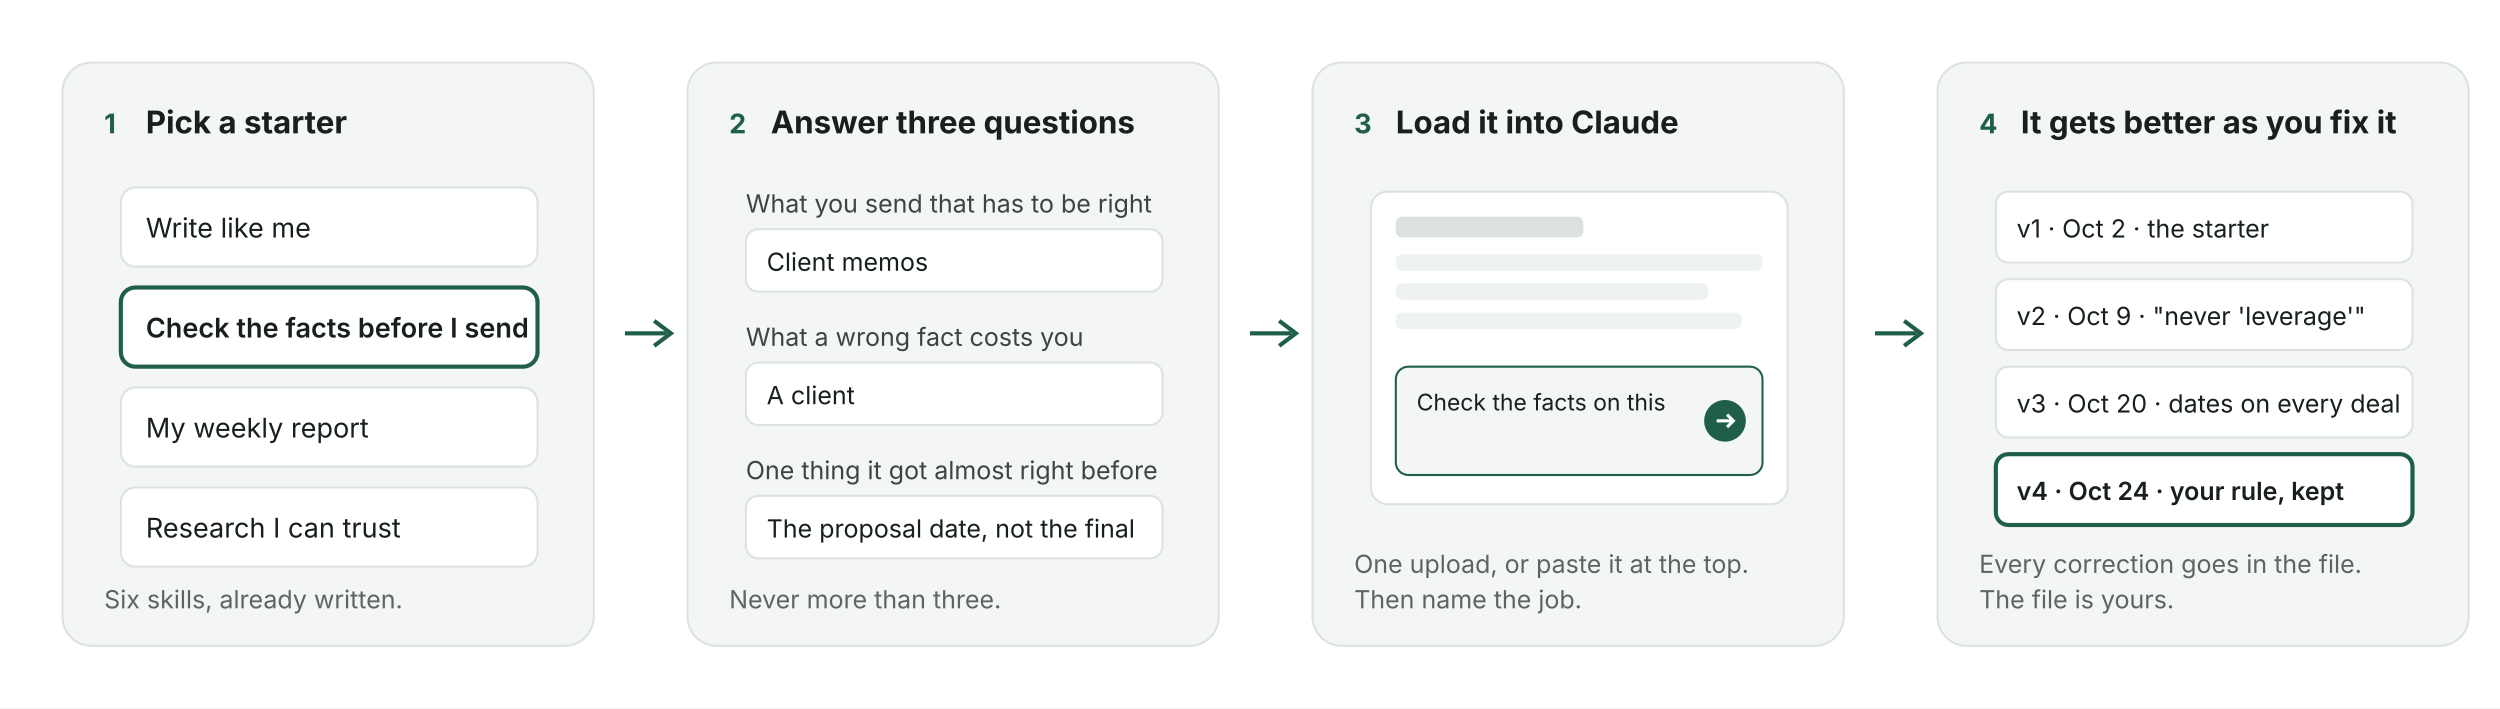
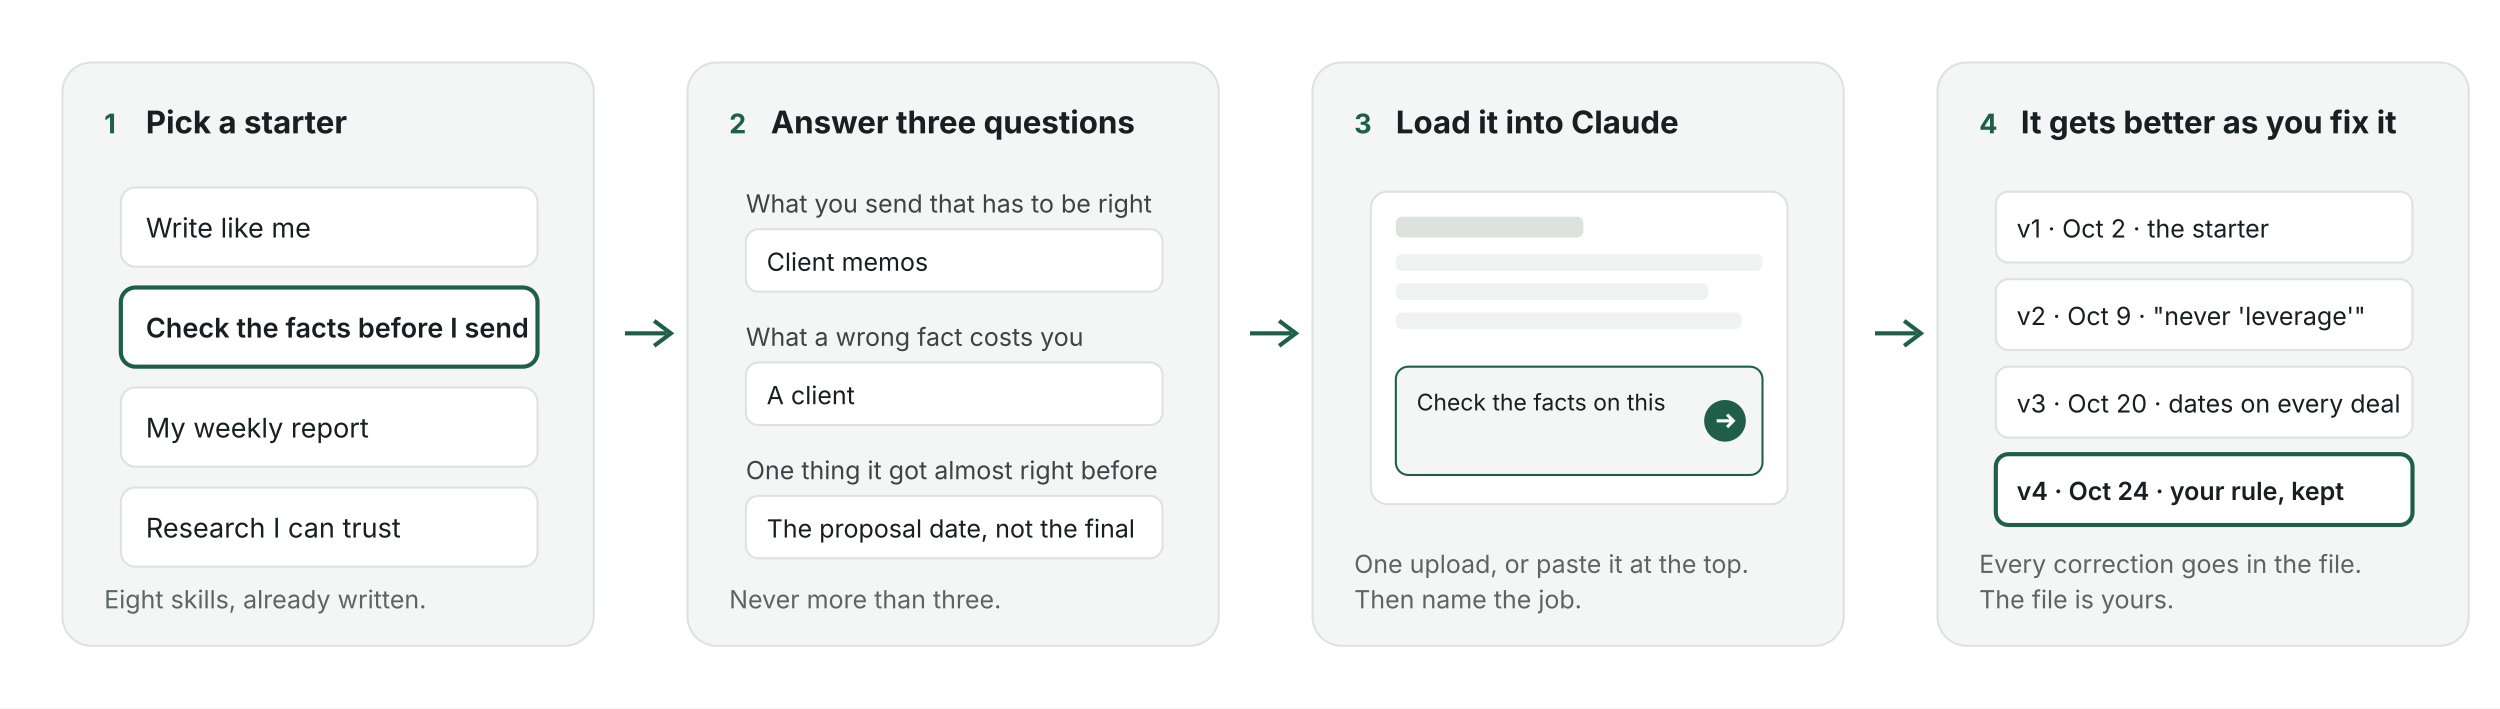
<svg xmlns="http://www.w3.org/2000/svg" width="1200" height="340" viewBox="0 0 1200 340" font-family="Inter, Helvetica, Arial, sans-serif">
  <rect width="1200" height="340" fill="#ffffff" />
  <g id="p1" transform="translate(30,30)">
    <rect width="255" height="280" rx="14" fill="#F3F6F4" stroke="#DCE3DF" />
    <text x="20" y="34" font-size="13" font-weight="700" fill="#1F5F4A">1</text>
    <text x="40" y="34" font-size="15" font-weight="700" fill="#17201F">Pick a starter</text>
    <g transform="translate(28,60)">
      <rect width="200" height="38" rx="7" fill="#ffffff" stroke="#DCE3DF" />
      <text x="12" y="24" font-size="13" fill="#17201F">Write like me</text>
      <rect y="48" width="200" height="38" rx="7" fill="#ffffff" stroke="#1F5F4A" stroke-width="2" />
      <text x="12" y="72" font-size="13" font-weight="600" fill="#17201F">Check the facts before I send</text>
      <rect y="96" width="200" height="38" rx="7" fill="#ffffff" stroke="#DCE3DF" />
      <text x="12" y="120" font-size="13" fill="#17201F">My weekly report</text>
      <rect y="144" width="200" height="38" rx="7" fill="#ffffff" stroke="#DCE3DF" />
      <text x="12" y="168" font-size="13" fill="#17201F">Research I can trust</text>
    </g>
-     <text x="20" y="262" font-size="12" fill="#5B6663">Six skills, already written.</text>
+     <text x="20" y="262" font-size="12" fill="#5B6663">Eight skills, already written.</text>
  </g>
  <g transform="translate(300,160)">
    <path d="M0 0 L20 0" stroke="#1F5F4A" stroke-width="2" />
    <path d="M14 -6 L22 0 L14 6" fill="none" stroke="#1F5F4A" stroke-width="2" />
  </g>
  <g id="p2" transform="translate(330,30)">
    <rect width="255" height="280" rx="14" fill="#F3F6F4" stroke="#DCE3DF" />
    <text x="20" y="34" font-size="13" font-weight="700" fill="#1F5F4A">2</text>
    <text x="40" y="34" font-size="15" font-weight="700" fill="#17201F">Answer three questions</text>
    <g transform="translate(28,60)" font-size="12">
      <text y="12" fill="#3B4543">What you send that has to be right</text>
      <rect y="20" width="200" height="30" rx="6" fill="#ffffff" stroke="#DCE3DF" />
      <text x="10" y="40" fill="#17201F">Client memos</text>
      <text y="76" fill="#3B4543">What a wrong fact costs you</text>
      <rect y="84" width="200" height="30" rx="6" fill="#ffffff" stroke="#DCE3DF" />
      <text x="10" y="104" fill="#17201F">A client</text>
      <text y="140" fill="#3B4543">One thing it got almost right before</text>
      <rect y="148" width="200" height="30" rx="6" fill="#ffffff" stroke="#DCE3DF" />
      <text x="10" y="168" fill="#17201F">The proposal date, not the final</text>
    </g>
    <text x="20" y="262" font-size="12" fill="#5B6663">Never more than three.</text>
  </g>
  <g transform="translate(600,160)">
    <path d="M0 0 L20 0" stroke="#1F5F4A" stroke-width="2" />
    <path d="M14 -6 L22 0 L14 6" fill="none" stroke="#1F5F4A" stroke-width="2" />
  </g>
  <g id="p3" transform="translate(630,30)">
    <rect width="255" height="280" rx="14" fill="#F3F6F4" stroke="#DCE3DF" />
    <text x="20" y="34" font-size="13" font-weight="700" fill="#1F5F4A">3</text>
    <text x="40" y="34" font-size="15" font-weight="700" fill="#17201F">Load it into Claude</text>
    <g transform="translate(28,62)">
      <rect width="200" height="150" rx="8" fill="#ffffff" stroke="#DCE3DF" />
      <rect x="12" y="12" width="90" height="10" rx="3" fill="#DCE3DF" />
      <rect x="12" y="30" width="176" height="8" rx="3" fill="#EEF2F0" />
      <rect x="12" y="44" width="150" height="8" rx="3" fill="#EEF2F0" />
      <rect x="12" y="58" width="166" height="8" rx="3" fill="#EEF2F0" />
      <rect x="12" y="84" width="176" height="52" rx="6" fill="#F3F6F4" stroke="#1F5F4A" />
      <text x="22" y="105" font-size="11" fill="#17201F">Check the facts on this</text>
      <circle cx="170" cy="110" r="10" fill="#1F5F4A" />
      <path d="M166 110 L174 110 M171 107 L174 110 L171 113" stroke="#fff" stroke-width="1.5" fill="none" />
    </g>
    <text x="20" y="245" font-size="12" fill="#5B6663">One upload, or paste it at the top.</text>
    <text x="20" y="262" font-size="12" fill="#5B6663">Then name the job.</text>
  </g>
  <g transform="translate(900,160)">
    <path d="M0 0 L20 0" stroke="#1F5F4A" stroke-width="2" />
    <path d="M14 -6 L22 0 L14 6" fill="none" stroke="#1F5F4A" stroke-width="2" />
  </g>
  <g id="p4" transform="translate(930,30)">
    <rect width="255" height="280" rx="14" fill="#F3F6F4" stroke="#DCE3DF" />
    <text x="20" y="34" font-size="13" font-weight="700" fill="#1F5F4A">4</text>
    <text x="40" y="34" font-size="15" font-weight="700" fill="#17201F">It gets better as you fix it</text>
    <g transform="translate(28,62)" font-size="12">
      <rect width="200" height="34" rx="6" fill="#ffffff" stroke="#DCE3DF" />
      <text x="10" y="22" fill="#17201F">v1 · Oct 2 · the starter</text>
      <rect y="42" width="200" height="34" rx="6" fill="#ffffff" stroke="#DCE3DF" />
      <text x="10" y="64" fill="#17201F">v2 · Oct 9 · "never 'leverage'"</text>
      <rect y="84" width="200" height="34" rx="6" fill="#ffffff" stroke="#DCE3DF" />
      <text x="10" y="106" fill="#17201F">v3 · Oct 20 · dates on every deal</text>
      <rect y="126" width="200" height="34" rx="6" fill="#ffffff" stroke="#1F5F4A" stroke-width="2" />
      <text x="10" y="148" font-weight="600" fill="#17201F">v4 · Oct 24 · your rule, kept</text>
    </g>
    <text x="20" y="245" font-size="12" fill="#5B6663">Every correction goes in the file.</text>
    <text x="20" y="262" font-size="12" fill="#5B6663">The file is yours.</text>
  </g>
</svg>
